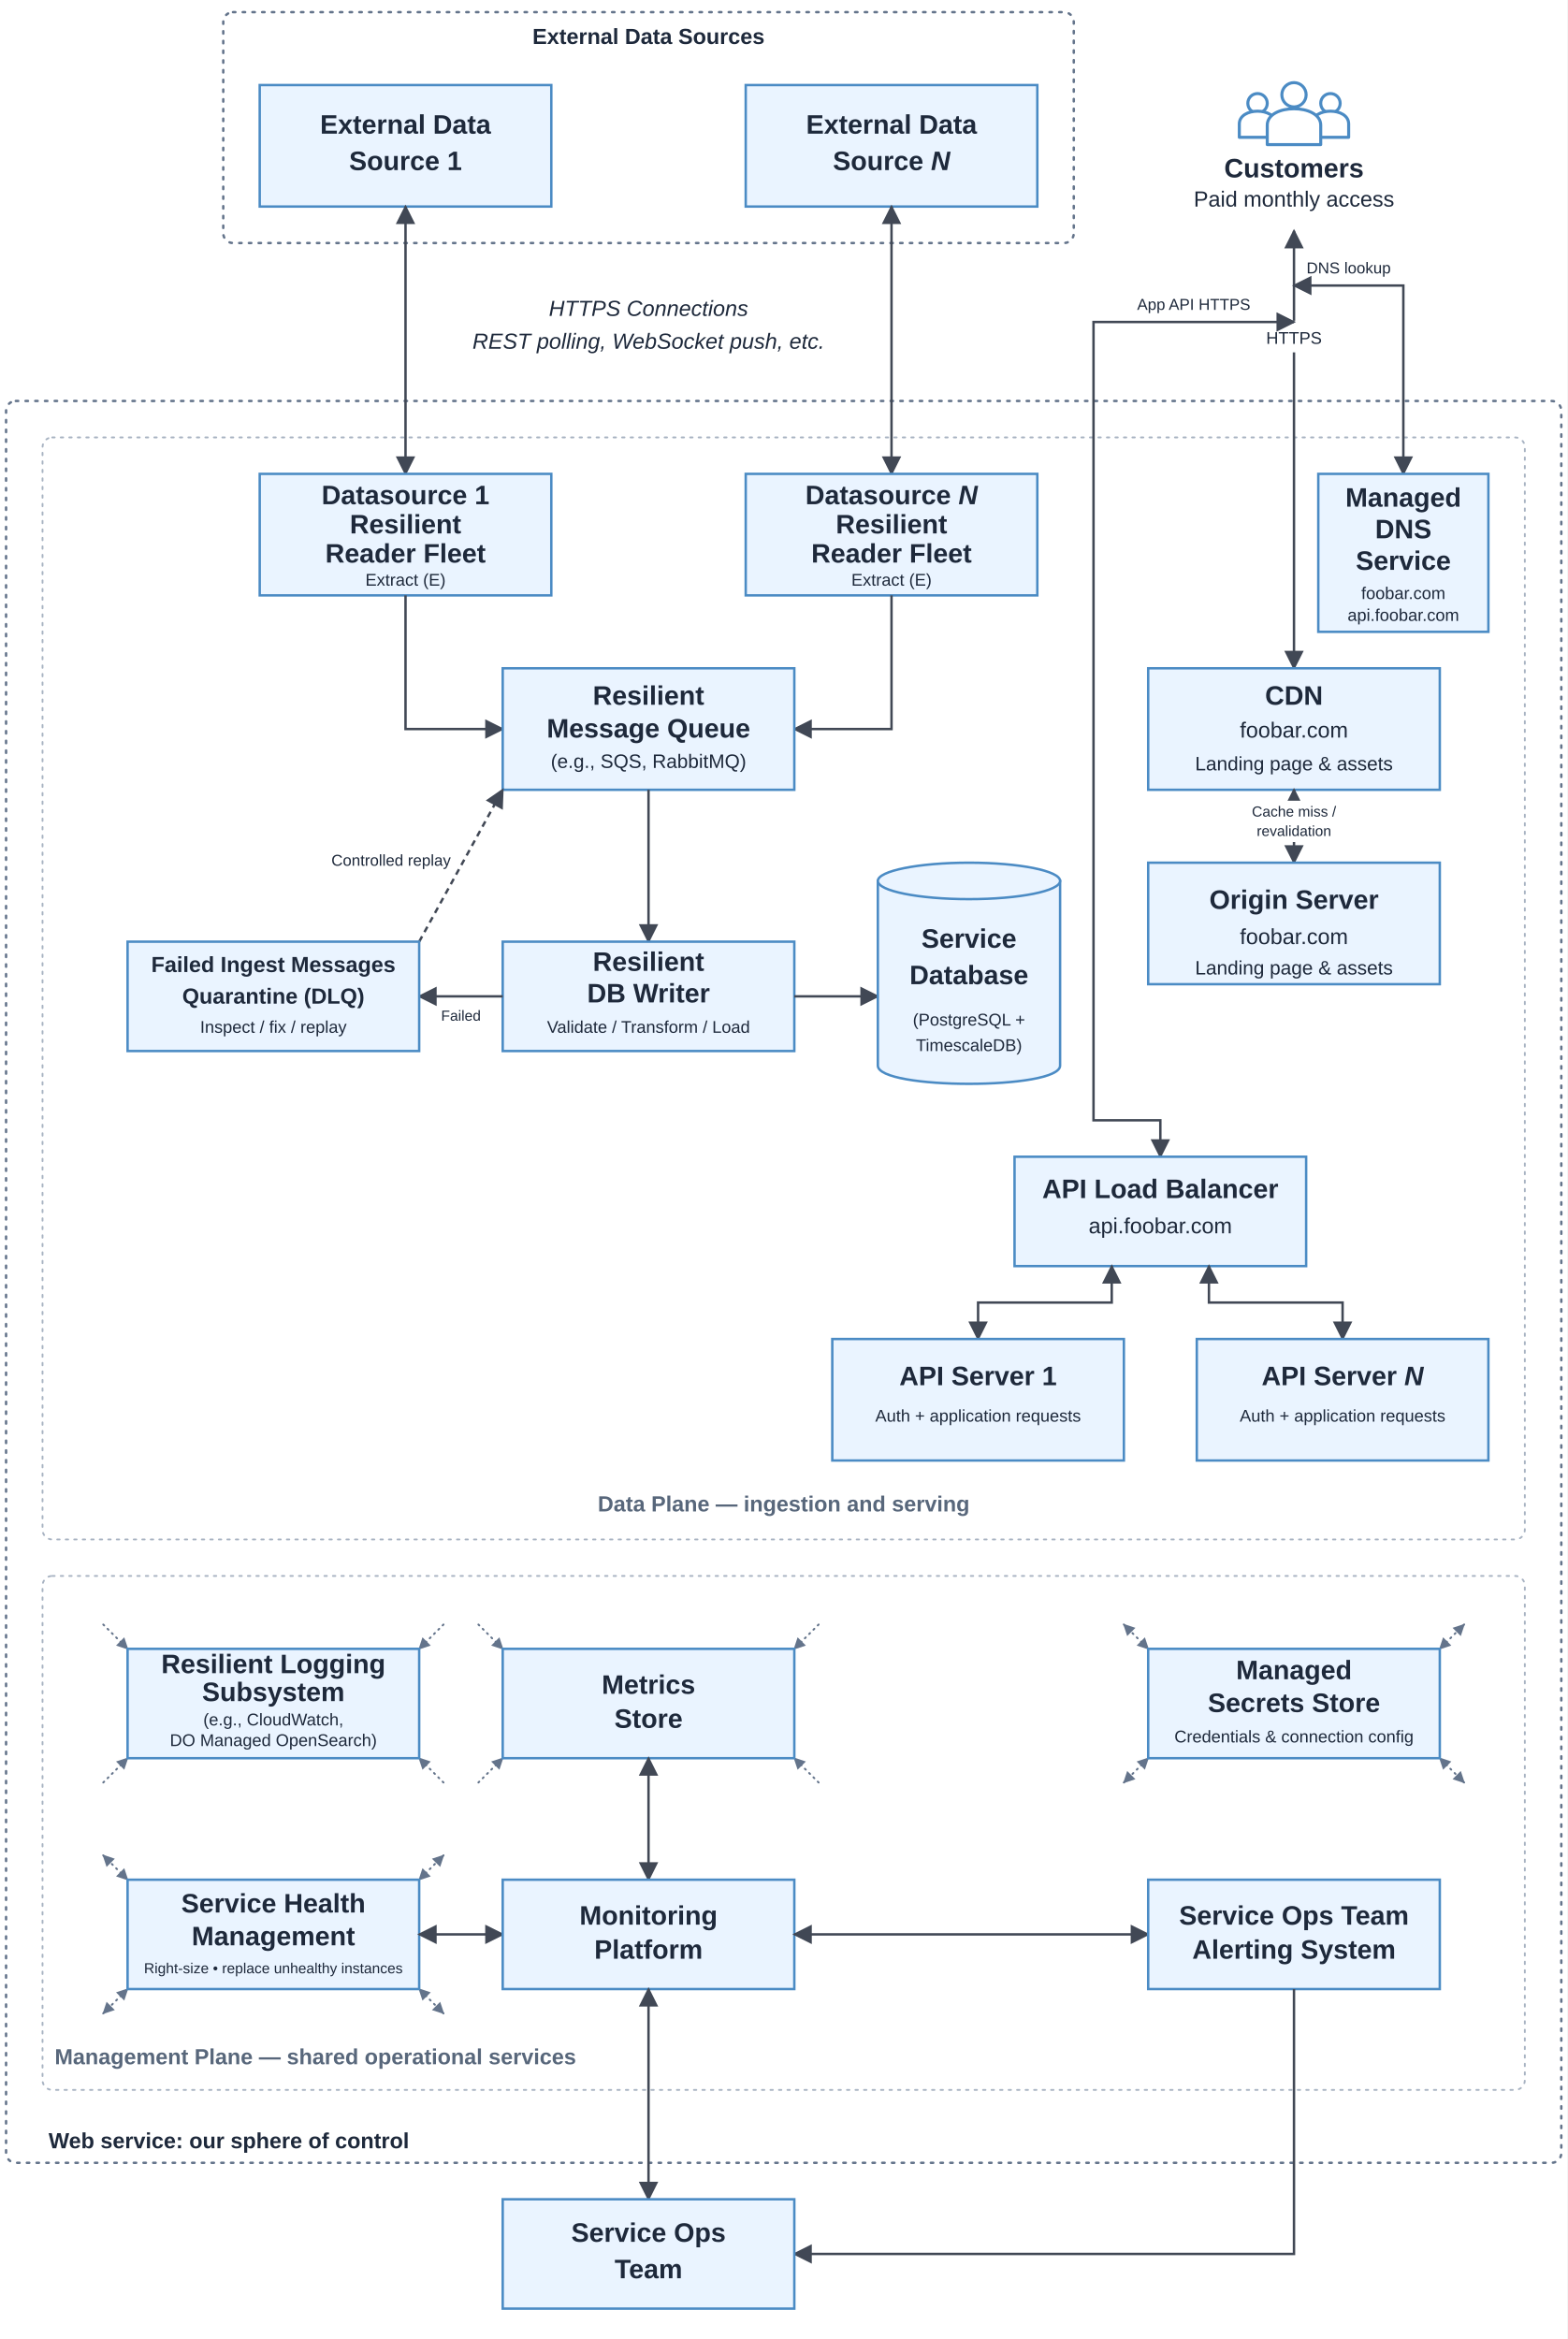
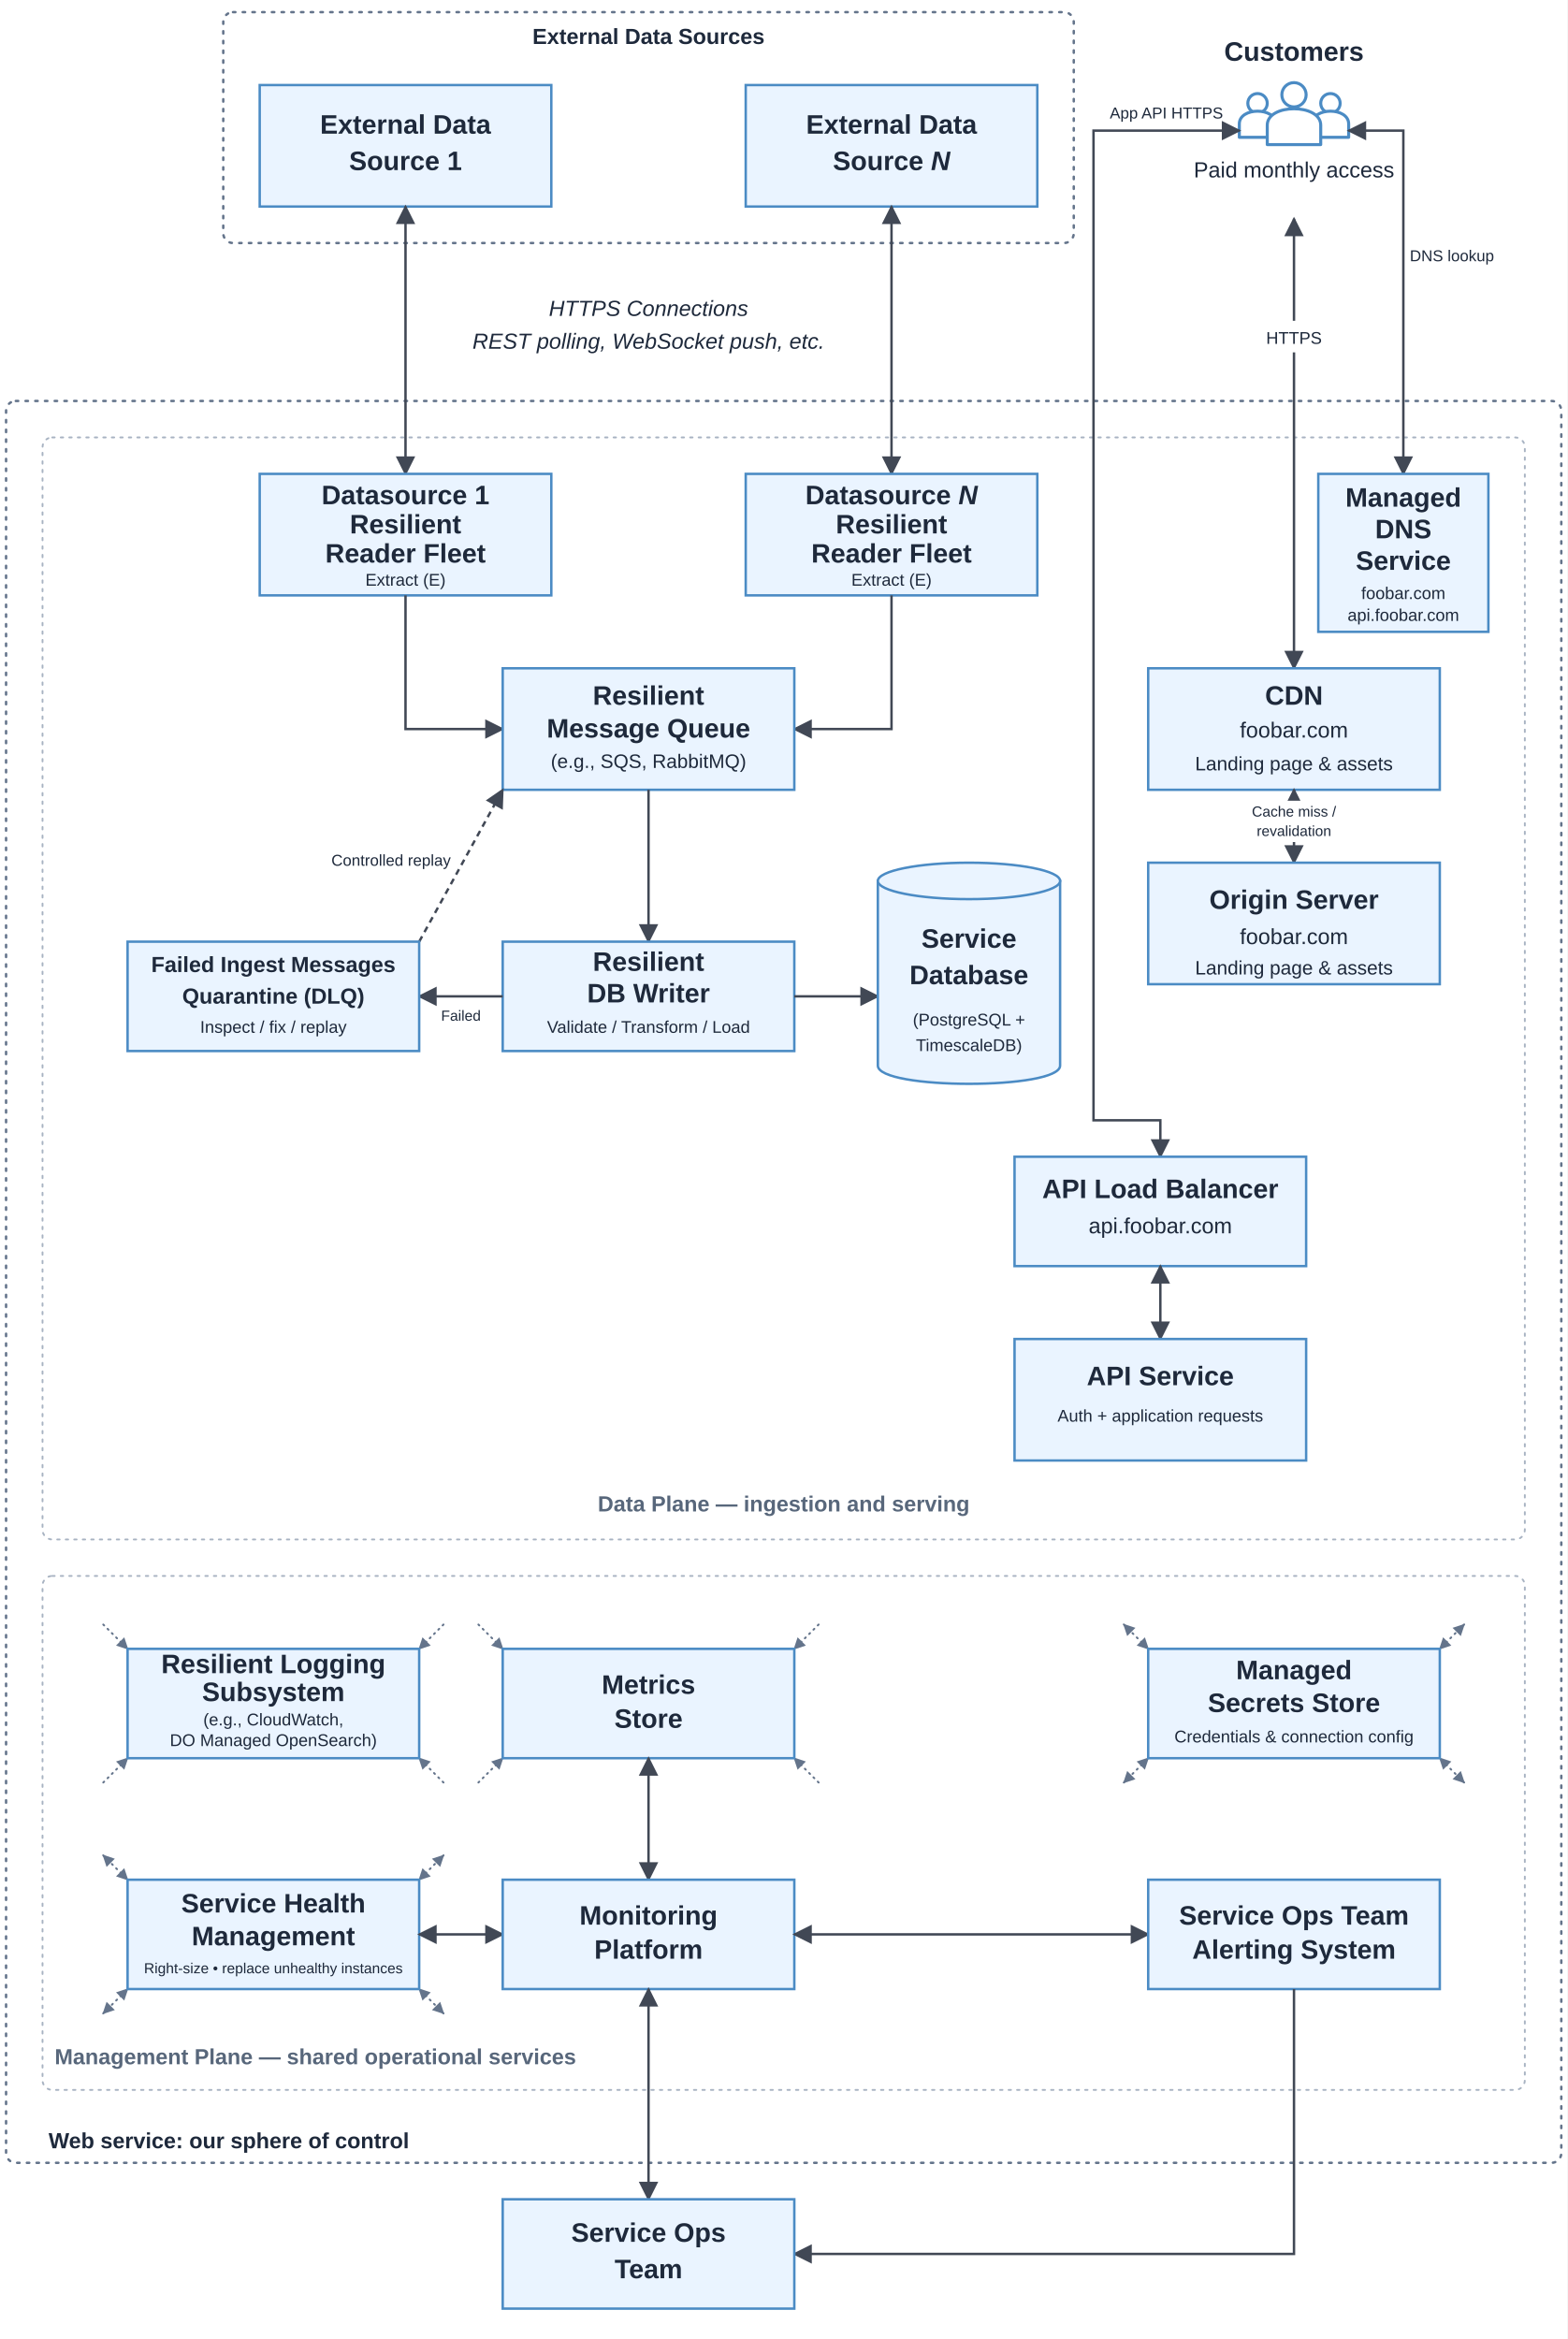
<svg xmlns="http://www.w3.org/2000/svg" width="1290" height="1925" viewBox="0 0 1290 1925" role="img" aria-labelledby="diagram-title diagram-description">
  <defs>
    <marker id="arrow" viewBox="0 0 10 10" refX="9" refY="5" markerWidth="8" markerHeight="8" orient="auto-start-reverse">
      <path d="M 0 0 L 10 5 L 0 10 Z" fill="#414855" />
    </marker>
    <marker id="log-arrow" viewBox="0 0 10 10" refX="9" refY="5" markerWidth="6" markerHeight="6" orient="auto-start-reverse">
      <path d="M 0 0 L 10 5 L 0 10 Z" fill="#64748b" />
    </marker>
  </defs>
  <style>
    text { font-family: Arial, Helvetica, sans-serif; fill: #1e293b; text-anchor: middle; }
    .plane { fill: none; stroke: #a8b3c2; stroke-width: 1.5; stroke-dasharray: 2 5; stroke-linecap: round; }
    .plane-label { font-size: 18px; font-weight: 600; fill: #58677b; }
    .node { fill: #eaf4ff; stroke: #4b8bc4; stroke-width: 2; }
    .title { font-size: 22px; font-weight: 600; }
    .detail { font-size: 18px; }
    .small { font-size: 16px; }
    .flow { fill: none; stroke: #414855; stroke-width: 2; marker-end: url(#arrow); }
    .both { marker-start: url(#arrow); }
    .replay { stroke-dasharray: 5 4; }
    .secrets-flow, .control-flow { fill: none; stroke: #64748b; stroke-width: 1.6; stroke-dasharray: 1 4; stroke-linecap: round; marker-start: url(#log-arrow); marker-end: url(#log-arrow); }
    .log-flow, .metric-flow { fill: none; stroke: #64748b; stroke-width: 1.6; stroke-dasharray: 1 4; stroke-linecap: round; marker-end: url(#log-arrow); }
  </style>
  <rect width="1290" height="1925" fill="#ffffff" />
  <g aria-label="External Data Sources">
    <rect x="183.75" y="10" width="700" height="190" rx="8" fill="none" stroke="#64748b" stroke-width="2" stroke-dasharray="2 6" stroke-linecap="round" />
    <text x="533.75" y="40" dominant-baseline="text-after-edge" style="font-size: 18px; font-weight: 600;">External Data Sources</text>
  </g>
  <g transform="translate(0, 30)">
    <g aria-label="External Data Source 1">
      <rect class="node" x="213.75" y="40" width="240" height="100" />
      <text class="title" x="333.75" y="80">External Data</text>
      <text class="title" x="333.75" y="110">Source 1</text>
    </g>
    <g aria-label="External Data Source N">
      <rect class="node" x="613.75" y="40" width="240" height="100" />
      <text class="title" x="733.75" y="80">External Data</text>
      <text class="title" x="733.75" y="110">Source <tspan font-style="italic">N</tspan>
      </text>
    </g>
    <g aria-label="Customers: multiple people with paid monthly access">
      <g transform="translate(1065, 55)" fill="#ffffff" stroke="#4b8bc4" stroke-width="2.5" stroke-linecap="round" stroke-linejoin="round" aria-hidden="true">
        <circle cx="-30" cy="0" r="8" />
        <path d="M -45 28 V 17 C -45 3 -15 3 -15 17 V 28 Z" />
        <circle cx="30" cy="0" r="8" />
        <path d="M 15 28 V 17 C 15 3 45 3 45 17 V 28 Z" />
        <circle cx="0" cy="-7" r="10" />
        <path d="M -22 34 V 18 C -22 0 22 0 22 18 V 34 Z" />
      </g>
-       <text class="title" x="1065" y="116">Customers</text>
-       <text class="detail" x="1065" y="140">Paid monthly access</text>
+       <text class="title" x="1065" y="20">Customers</text>
+       <text class="detail" x="1065" y="116">Paid monthly access</text>
    </g>
    <g transform="translate(0, 50)">
      <rect x="5" y="250" width="1280" height="1450" rx="8" fill="none" stroke="#64748b" stroke-width="2" stroke-dasharray="2 6" stroke-linecap="round" />
      <text x="40" y="1688" style="text-anchor: start; font-size: 18px; font-weight: 600;">Web service: our sphere of control</text>
      <g aria-label="Data Plane: ingestion and serving">
        <rect class="plane" x="35" y="280" width="1220" height="907" rx="8" />
        <text class="plane-label" x="645" y="1152" dominant-baseline="text-before-edge">Data Plane — ingestion and serving</text>
      </g>
      <g aria-label="Management Plane: shared operational services">
        <rect class="plane" x="35" y="1217" width="1220" height="423" rx="8" />
        <text class="plane-label" x="45" y="1607" dominant-baseline="text-before-edge" style="text-anchor: start;">Management Plane — shared operational services</text>
      </g>
      <path class="flow both" d="M 333.75 90 V 310" />
      <path class="flow both" d="M 733.75 90 V 310" />
      <g aria-label="HTTPS Connections: REST polling, WebSocket push, etc." font-style="italic">
        <text class="detail" x="533.75" y="180">HTTPS Connections</text>
        <text class="detail" x="533.75" y="207">REST polling, WebSocket push, etc.</text>
      </g>
-       <path class="flow both" d="M 1065 110 V 470" />
-       <path class="flow both" d="M 1065 155 H 1155 V 310" />
-       <text x="1110" y="145" style="font-size: 13px;">DNS lookup</text>
+       <path class="flow both" d="M 1065 100 V 470" />
+       <path class="flow both" d="M 1110 27.5 H 1155 V 310" />
+       <text x="1195" y="135" style="font-size: 13px;">DNS lookup</text>
      <rect x="1027" y="184" width="76" height="26" fill="#ffffff" />
      <text x="1065" y="203" style="font-size: 14px;">HTTPS</text>
-       <path class="flow both" d="M 1065 185 H 900 V 842 H 955 V 872" />
-       <text x="982.5" y="175" style="font-size: 13px;">App API HTTPS</text>
+       <path class="flow both" d="M 1020 27.5 H 900 V 842 H 955 V 872" />
+       <text x="960" y="17.5" style="font-size: 13px;">App API HTTPS</text>
      <g transform="translate(0, 30)">
        <g aria-label="Datasource 1 Resilient Reader Fleet">
          <rect class="node" x="213.75" y="280" width="240" height="100" />
          <text class="title" x="333.75" y="305">Datasource 1</text>
          <text class="title" x="333.75" y="329">Resilient</text>
          <text class="title" x="333.75" y="353">Reader Fleet</text>
          <text x="333.75" y="372" style="font-size: 14px;">Extract (E)</text>
        </g>
        <g aria-label="Datasource N Resilient Reader Fleet">
          <rect class="node" x="613.75" y="280" width="240" height="100" />
          <text class="title" x="733.75" y="305">Datasource <tspan font-style="italic">N</tspan>
          </text>
          <text class="title" x="733.75" y="329">Resilient</text>
          <text class="title" x="733.75" y="353">Reader Fleet</text>
          <text x="733.75" y="372" style="font-size: 14px;">Extract (E)</text>
        </g>
        <g aria-label="CDN for the foobar.com landing page">
          <rect class="node" x="945" y="440" width="240" height="100" />
          <text class="title" x="1065" y="470">CDN</text>
          <text class="detail" x="1065" y="497">foobar.com</text>
          <text class="small" x="1065" y="524">Landing page &amp; assets</text>
        </g>
        <path class="flow" d="M 333.75 380 V 490 H 413.75" />
        <path class="flow" d="M 733.75 380 V 490 H 653.75" />
        <path class="flow both" d="M 1065 540 V 600" />
        <rect x="1010" y="549" width="110" height="34" fill="#ffffff" />
        <text x="1065" y="562" style="font-size: 12px;">Cache miss /</text>
        <text x="1065" y="578" style="font-size: 12px;">revalidation</text>
        <g aria-label="Resilient message queue">
          <rect class="node" x="413.75" y="440" width="240" height="100" />
          <text class="title" x="533.75" y="470">Resilient</text>
          <text class="title" x="533.75" y="497">Message Queue</text>
          <text class="small" x="533.75" y="522">(e.g., SQS, RabbitMQ)</text>
        </g>
        <g aria-label="Managed DNS Service for foobar.com and api.foobar.com, lookaside lookup">
          <rect class="node" x="1085" y="280" width="140" height="130" />
          <text class="title" x="1155" y="307">Managed</text>
          <text class="title" x="1155" y="333">DNS</text>
          <text class="title" x="1155" y="359">Service</text>
          <text x="1155" y="383" style="font-size: 14px;">foobar.com</text>
          <text x="1155" y="401" style="font-size: 14px;">api.foobar.com</text>
        </g>
        <g aria-label="Origin Server for foobar.com">
          <rect class="node" x="945" y="600" width="240" height="100" />
          <text class="title" x="1065" y="638">Origin Server</text>
          <text class="detail" x="1065" y="667">foobar.com</text>
          <text class="small" x="1065" y="692">Landing page &amp; assets</text>
        </g>
        <path class="flow" d="M 533.75 540 V 665" />
        <g aria-label="Resilient database writer">
          <rect class="node" x="413.75" y="665" width="240" height="90" />
          <text class="title" x="533.75" y="689">Resilient</text>
          <text class="title" x="533.75" y="715">DB Writer</text>
          <text x="533.75" y="740" style="font-size: 14px;">Validate / Transform / Load</text>
        </g>
        <path class="flow" d="M 413.75 710 H 345" />
        <text x="379.375" y="730" style="font-size: 12px;">Failed</text>
        <path class="flow replay" d="M 345 665 L 413.75 540" />
        <text x="321.875" y="602.5" style="font-size: 13px;">Controlled replay</text>
        <g aria-label="Failed Ingest Messages / Quarantine, dead-letter queue">
          <rect class="node" x="105" y="665" width="240" height="90" />
          <text x="225" y="690" style="font-size: 18px; font-weight: 600;">Failed Ingest Messages</text>
          <text x="225" y="716" style="font-size: 18px; font-weight: 600;">Quarantine (DLQ)</text>
          <text x="225" y="740" style="font-size: 14px;">Inspect / fix / replay</text>
        </g>
        <path class="flow" d="M 653.75 710 H 722.5" />
        <g aria-label="Service database, PostgreSQL and TimescaleDB">
          <path class="node" d="M 722.5 615 V 767 C 722.5 787 872.5 787 872.5 767 V 615 Z" />
          <ellipse class="node" cx="797.5" cy="615" rx="75" ry="15" />
          <text class="title" x="797.5" y="670">Service</text>
          <text class="title" x="797.5" y="700">Database</text>
          <text x="797.5" y="734" style="font-size: 14px;">(PostgreSQL +</text>
          <text x="797.5" y="755" style="font-size: 14px;">TimescaleDB)</text>
        </g>
        <g aria-label="API Load Balancer for api.foobar.com">
          <rect class="node" x="835" y="842" width="240" height="90" />
          <text class="title" x="955" y="876">API Load Balancer</text>
          <text class="detail" x="955" y="905">api.foobar.com</text>
        </g>
-         <path class="flow both" d="M 915 932 V 962 H 805 V 992" />
-         <path class="flow both" d="M 995 932 V 962 H 1105 V 992" />
-         <g aria-label="API Server 1">
-           <rect class="node" x="685" y="992" width="240" height="100" />
-           <text class="title" x="805" y="1030">API Server 1</text>
-           <text x="805" y="1060" style="font-size: 14px;">Auth + application requests</text>
-         </g>
-         <g aria-label="API Server N">
-           <rect class="node" x="985" y="992" width="240" height="100" />
-           <text class="title" x="1105" y="1030">API Server <tspan font-style="italic">N</tspan>
-           </text>
-           <text x="1105" y="1060" style="font-size: 14px;">Auth + application requests</text>
+         <path class="flow both" d="M 955 932 V 992" />
+         <g aria-label="API Service: multiple server instances">
+           <rect class="node" x="835" y="992" width="240" height="100" />
+           <text class="title" x="955" y="1030">API Service</text>
+           <text x="955" y="1060" style="font-size: 14px;">Auth + application requests</text>
        </g>
        <g transform="translate(255, 617)">
          <g aria-label="Components request and receive credentials from the Managed Secrets Store">
            <path class="secrets-flow" d="M 670 610 L 690 630" />
            <path class="secrets-flow" d="M 950 610 L 930 630" />
            <path class="secrets-flow" d="M 670 740 L 690 720" />
            <path class="secrets-flow" d="M 950 740 L 930 720" />
          </g>
          <g aria-label="Managed Secrets Store: credentials and connection configuration">
            <rect class="node" x="690" y="630" width="240" height="90" />
            <text class="title" x="810" y="655">Managed</text>
            <text class="title" x="810" y="682">Secrets Store</text>
            <text x="810" y="707" style="font-size: 14px;">Credentials &amp; connection config</text>
          </g>
        </g>
        <g transform="translate(-552.5, 617)">
          <g aria-label="Every component sends logs to the Resilient Logging Subsystem">
            <path class="log-flow" d="M 637.5 610 L 657.5 630" />
            <path class="log-flow" d="M 917.5 610 L 897.5 630" />
            <path class="log-flow" d="M 637.5 740 L 657.5 720" />
            <path class="log-flow" d="M 917.5 740 L 897.5 720" />
          </g>
          <g aria-label="Resilient Logging Subsystem">
            <rect class="node" x="657.5" y="630" width="240" height="90" />
            <text class="title" x="777.5" y="650">Resilient Logging</text>
            <text class="title" x="777.5" y="673">Subsystem</text>
            <text x="777.5" y="693" style="font-size: 14px;">(e.g., CloudWatch,</text>
            <text x="777.5" y="710" style="font-size: 14px;">DO Managed OpenSearch)</text>
          </g>
        </g>
        <g transform="translate(348.75, 107)">
          <g aria-label="Metrics from every component reach the shared Metrics Store">
            <path class="metric-flow" d="M 45 1120 L 65 1140" />
            <path class="metric-flow" d="M 325 1120 L 305 1140" />
            <path class="metric-flow" d="M 45 1250 L 65 1230" />
            <path class="metric-flow" d="M 325 1250 L 305 1230" />
          </g>
          <g aria-label="Metrics Store">
            <rect class="node" x="65" y="1140" width="240" height="90" />
            <text class="title" x="185" y="1177">Metrics</text>
            <text class="title" x="185" y="1205">Store</text>
          </g>
        </g>
        <path class="flow both" d="M 533.75 1337 V 1437" />
        <g transform="translate(0, 297)">
          <g aria-label="Service Health Management: workload control and status">
            <path class="control-flow" d="M 85 1120 L 105 1140" />
            <path class="control-flow" d="M 365 1120 L 345 1140" />
            <path class="control-flow" d="M 85 1250 L 105 1230" />
            <path class="control-flow" d="M 365 1250 L 345 1230" />
          </g>
          <g aria-label="Service Health Management: right-size and replace unhealthy instances">
            <rect class="node" x="105" y="1140" width="240" height="90" />
            <text class="title" x="225" y="1167">Service Health</text>
            <text class="title" x="225" y="1194">Management</text>
            <text x="225" y="1217" style="font-size: 12px;">Right-size • replace unhealthy instances</text>
          </g>
          <path class="flow both" d="M 345 1185 H 413.75" />
          <g aria-label="Monitoring Platform">
            <rect class="node" x="413.75" y="1140" width="240" height="90" />
            <text class="title" x="533.75" y="1177">Monitoring</text>
            <text class="title" x="533.75" y="1205">Platform</text>
          </g>
          <path class="flow both" d="M 653.75 1185 H 945" />
          <g aria-label="Service Ops Team Alerting System">
            <rect class="node" x="945" y="1140" width="240" height="90" />
            <text class="title" x="1065" y="1177">Service Ops Team</text>
            <text class="title" x="1065" y="1205">Alerting System</text>
          </g>
        </g>
        <path class="flow both" d="M 533.75 1527 V 1700" />
        <path class="flow" d="M 1065 1527 V 1745 H 653.75" />
        <g aria-label="Service Ops Team">
          <rect class="node" x="413.75" y="1700" width="240" height="90" />
          <text class="title" x="533.75" y="1735">Service Ops</text>
          <text class="title" x="533.75" y="1765">Team</text>
        </g>
      </g>
    </g>
  </g>
</svg>
